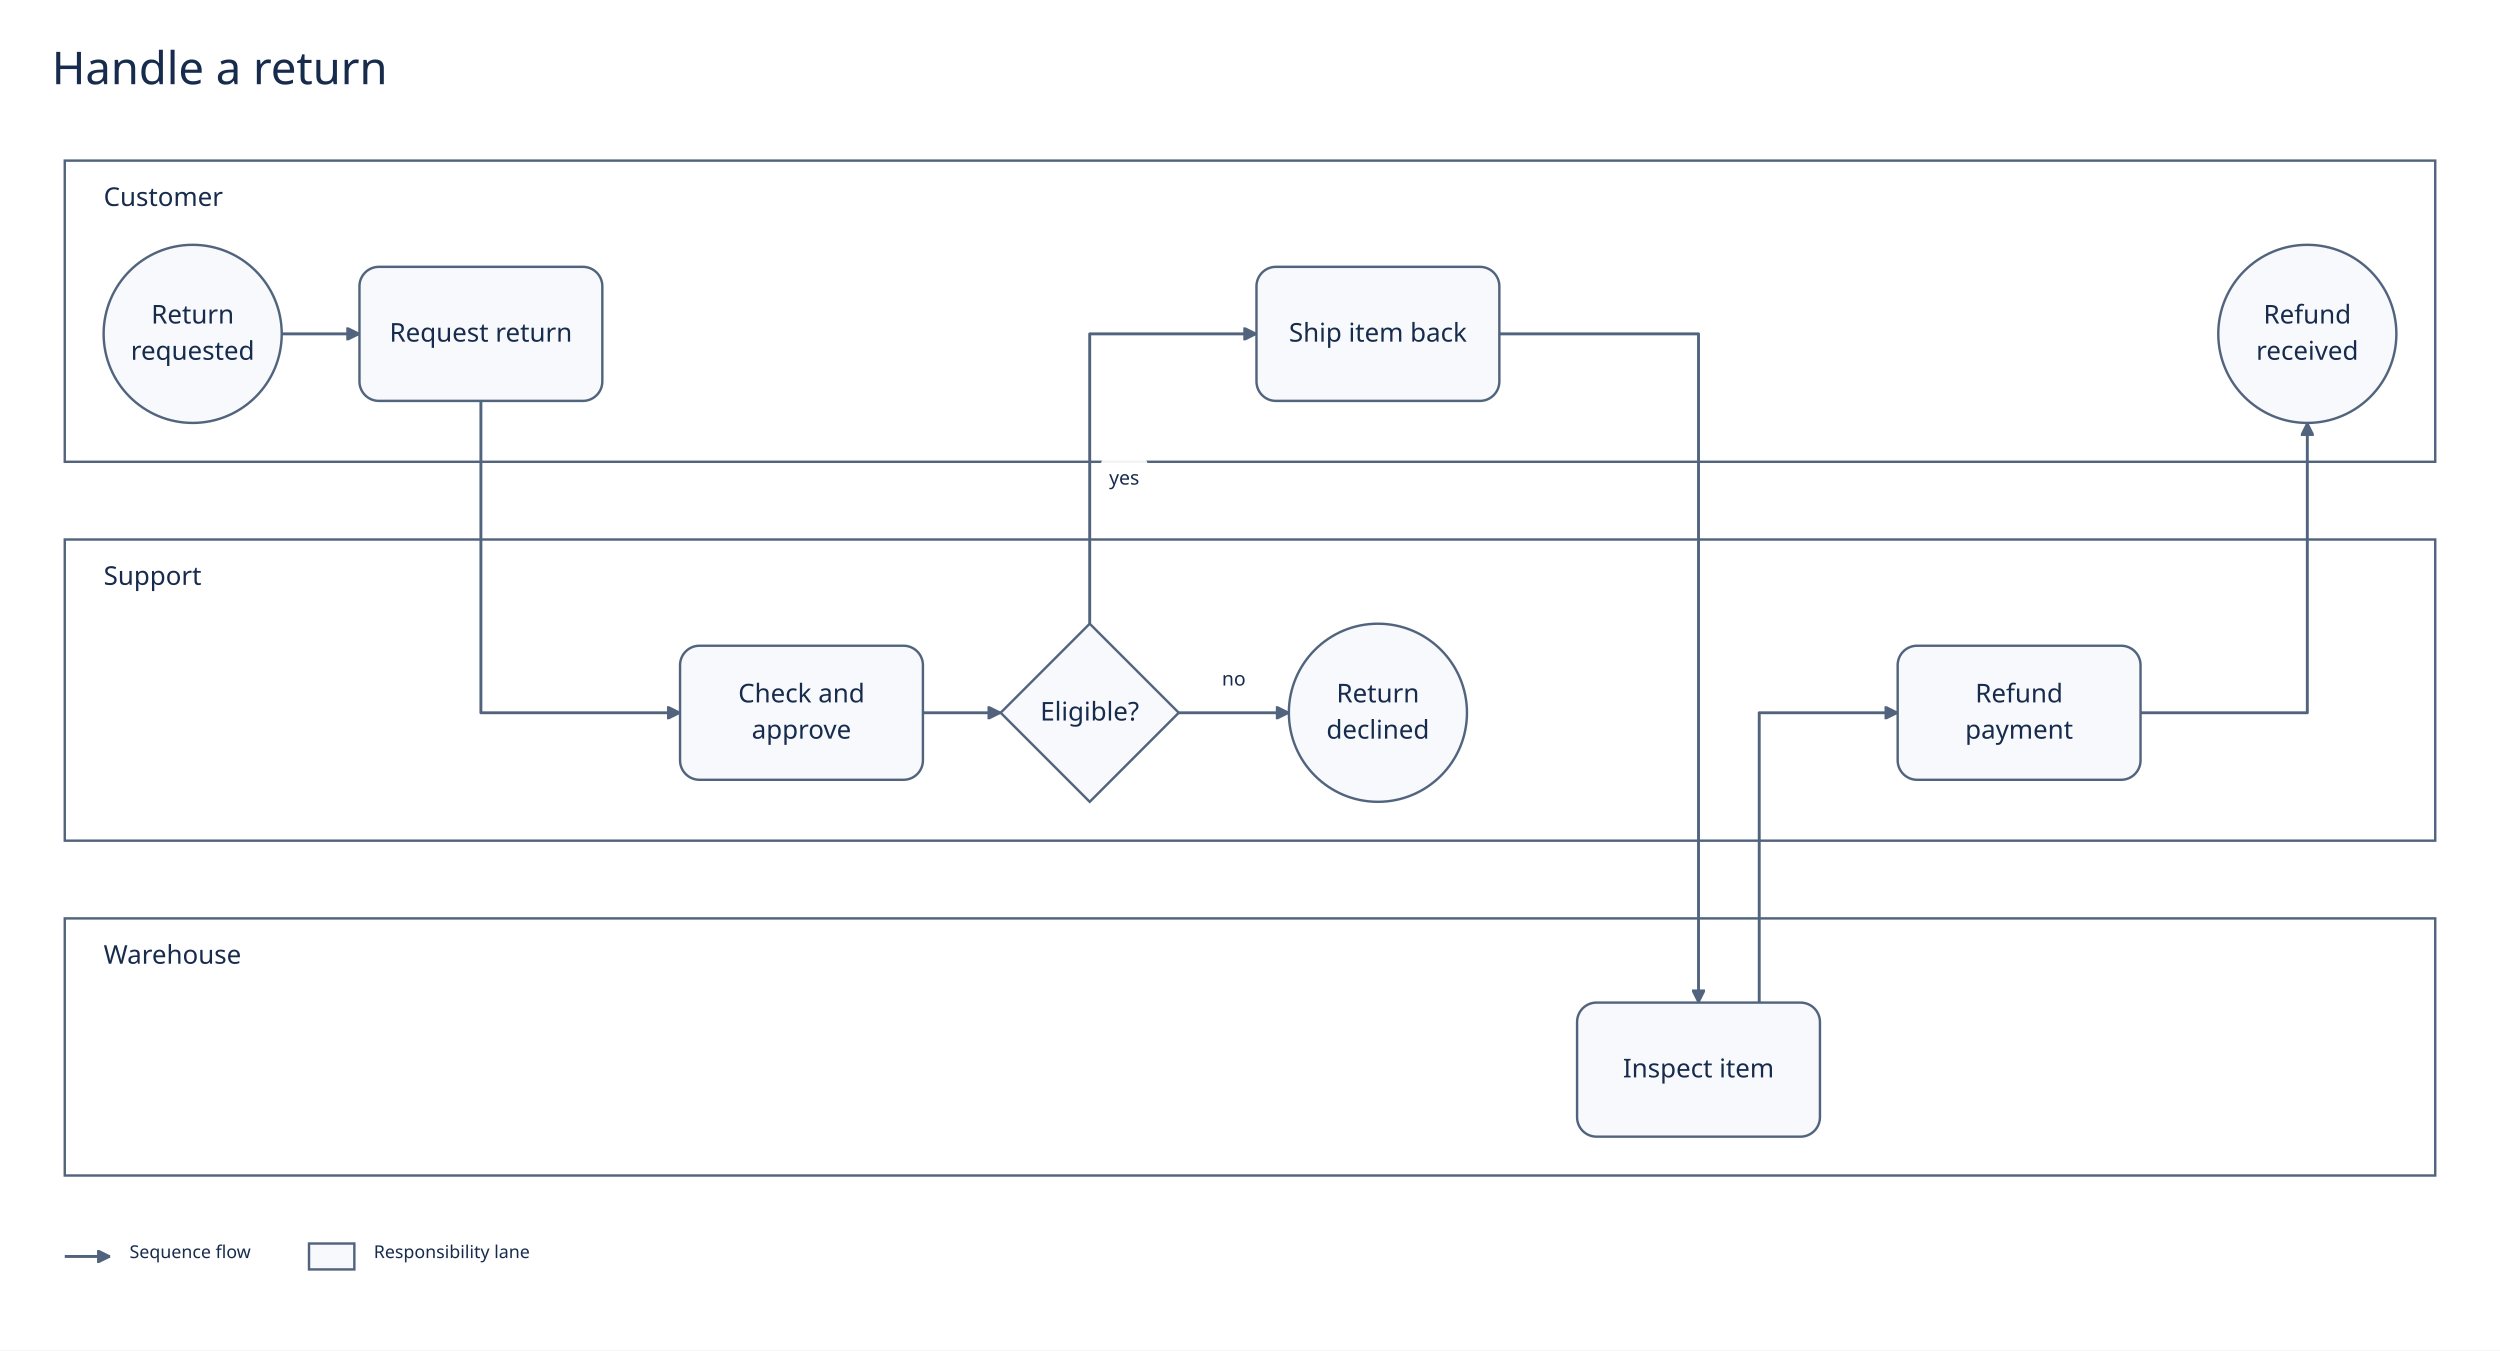
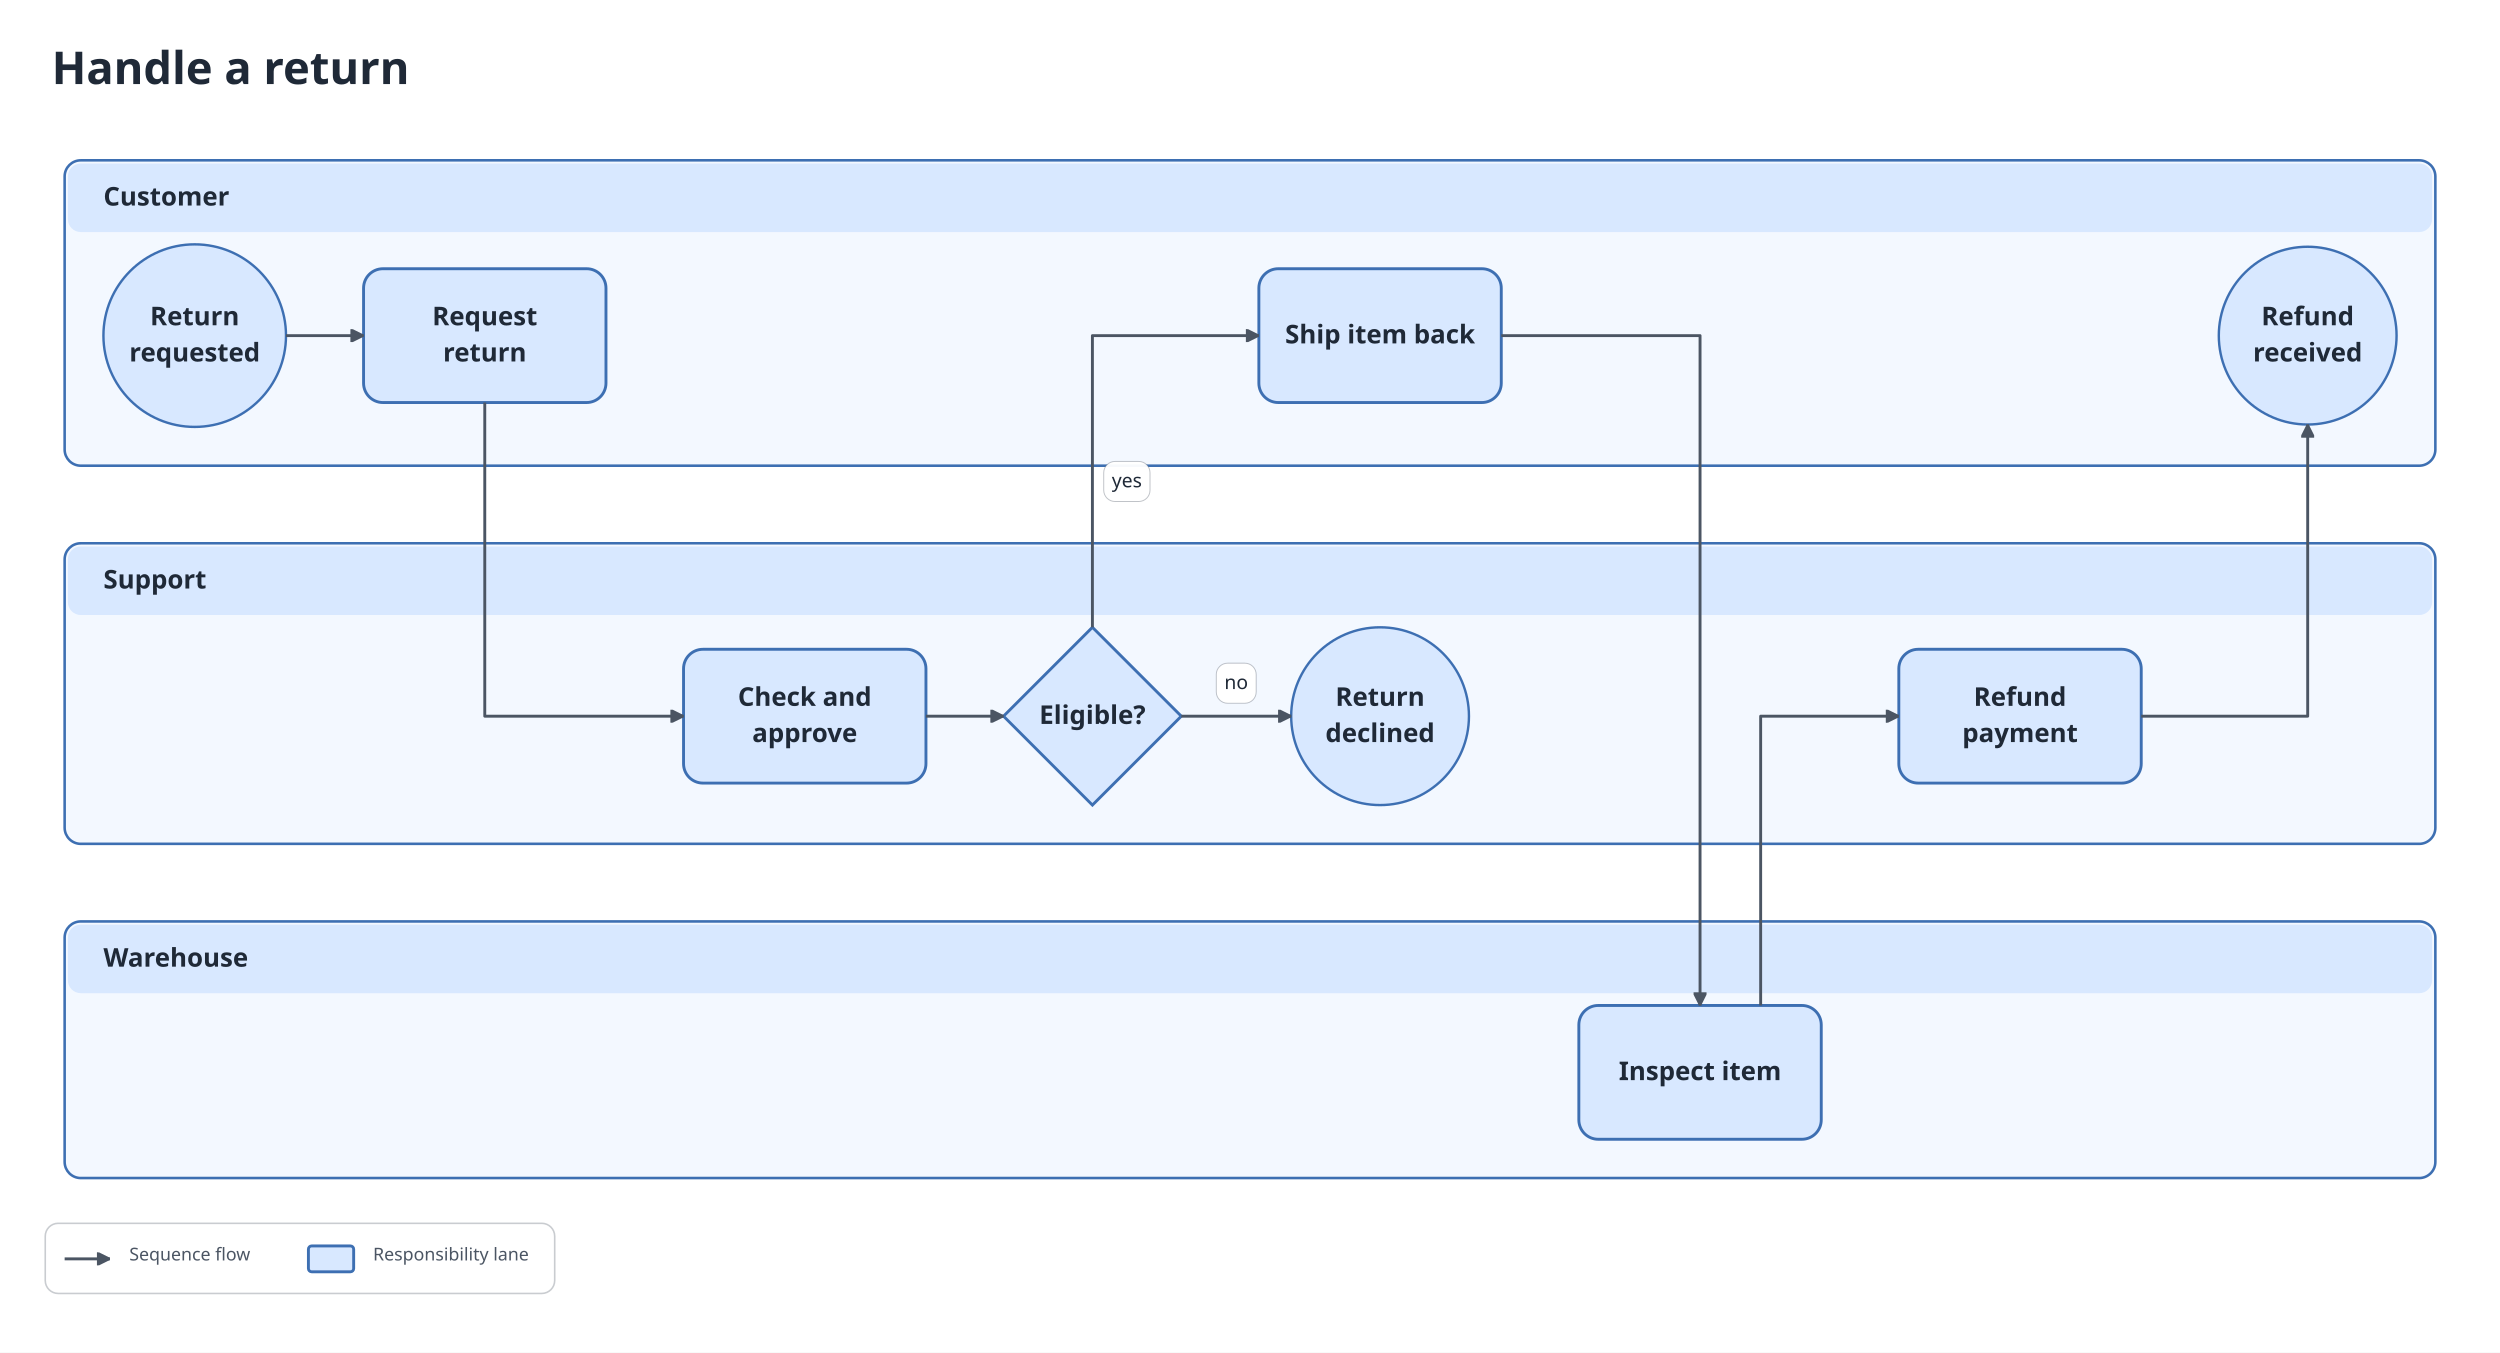
- <svg xmlns="http://www.w3.org/2000/svg" viewBox="0 0 1544 834" width="1544" height="834" lang="en" role="img" aria-labelledby="atlas-120f773fad01-document-title atlas-120f773fad01-document-desc" data-archatlas="0.1" data-measured-with="pillow">
+ <svg xmlns="http://www.w3.org/2000/svg" viewBox="0 0 1546.969 836.969" width="1546.969" height="836.969" lang="en" role="img" aria-labelledby="atlas-5d604addbf0d-document-title atlas-5d604addbf0d-document-desc" data-archatlas="0.1" data-measured-with="pillow">
  <defs>
-     <marker id="atlas-120f773fad01-marker-peer-arrow" viewBox="0 0 10 10" refX="10" refY="5" markerWidth="8" markerHeight="8" markerUnits="userSpaceOnUse" orient="auto-start-reverse">
-       <path d="M 0 0 L 10 5 L 0 10 Z" fill="#52647d" stroke="#52647d" stroke-width="1.5" />
+     <marker id="atlas-5d604addbf0d-marker-peer-arrow" viewBox="0 0 10 10" refX="10" refY="5" markerWidth="8" markerHeight="8" markerUnits="userSpaceOnUse" orient="auto-start-reverse">
+       <path d="M 0 0 L 10 5 L 0 10 Z" fill="#4B5563" stroke="#4B5563" stroke-width="1.5" />
    </marker>
-     <marker id="atlas-120f773fad01-marker-peer-circle" viewBox="0 0 10 10" refX="5" refY="5" markerWidth="8" markerHeight="8" markerUnits="userSpaceOnUse">
-       <circle cx="5" cy="5" r="3.5" fill="#ffffff" stroke="#52647d" stroke-width="1.5" />
+     <marker id="atlas-5d604addbf0d-marker-peer-circle" viewBox="0 0 10 10" refX="5" refY="5" markerWidth="8" markerHeight="8" markerUnits="userSpaceOnUse">
+       <circle cx="5" cy="5" r="3.5" fill="#ffffff" stroke="#4B5563" stroke-width="1.5" />
    </marker>
  </defs>
-   <rect width="1544" height="834" fill="#ffffff" data-role="canvas" />
-   <rect id="atlas-120f773fad01-shape-group-l_c" data-id="l_c" data-role="group" data-parent="" data-kind="lane" fill="#ffffff" stroke="#52647d" stroke-width="1.5" data-box="40 99.2 1464 186" x="40" y="99.2" width="1464" height="186" rx="0" />
-   <ellipse id="atlas-120f773fad01-shape-node-s" data-id="s" data-role="node" data-parent="l_c" data-kind="event" fill="#f7f9fc" stroke="#52647d" stroke-width="1.5" data-box="64 151.2 110 110" data-event-type="" cx="119" cy="206.2" rx="55" ry="55" />
-   <rect id="atlas-120f773fad01-shape-node-t1" data-id="t1" data-role="node" data-parent="l_c" data-kind="task" fill="#f7f9fc" stroke="#52647d" stroke-width="1.5" data-box="222 164.8 150 82.8" x="222" y="164.8" width="150" height="82.8" rx="12" />
-   <rect id="atlas-120f773fad01-shape-node-t4" data-id="t4" data-role="node" data-parent="l_c" data-kind="task" fill="#f7f9fc" stroke="#52647d" stroke-width="1.5" data-box="776 164.8 150 82.8" x="776" y="164.8" width="150" height="82.8" rx="12" />
-   <ellipse id="atlas-120f773fad01-shape-node-e1" data-id="e1" data-role="node" data-parent="l_c" data-kind="event" fill="#f7f9fc" stroke="#52647d" stroke-width="1.5" data-box="1370 151.2 110 110" data-event-type="" cx="1425" cy="206.2" rx="55" ry="55" />
-   <rect id="atlas-120f773fad01-shape-group-l_s" data-id="l_s" data-role="group" data-parent="" data-kind="lane" fill="#ffffff" stroke="#52647d" stroke-width="1.5" data-box="40 333.2 1464 186" x="40" y="333.2" width="1464" height="186" rx="0" />
-   <rect id="atlas-120f773fad01-shape-node-t2" data-id="t2" data-role="node" data-parent="l_s" data-kind="task" fill="#f7f9fc" stroke="#52647d" stroke-width="1.5" data-box="420 398.8 150 82.8" x="420" y="398.8" width="150" height="82.8" rx="12" />
-   <polygon id="atlas-120f773fad01-shape-node-gw" data-id="gw" data-role="node" data-parent="l_s" data-kind="gateway" fill="#f7f9fc" stroke="#52647d" stroke-width="1.5" data-box="618 385.2 110 110" points="673,385.2 728,440.2 673,495.2 618,440.2" />
-   <ellipse id="atlas-120f773fad01-shape-node-e2" data-id="e2" data-role="node" data-parent="l_s" data-kind="event" fill="#f7f9fc" stroke="#52647d" stroke-width="1.5" data-box="796 385.2 110 110" data-event-type="" cx="851" cy="440.2" rx="55" ry="55" />
-   <rect id="atlas-120f773fad01-shape-node-t6" data-id="t6" data-role="node" data-parent="l_s" data-kind="task" fill="#f7f9fc" stroke="#52647d" stroke-width="1.5" data-box="1172 398.8 150 82.8" x="1172" y="398.8" width="150" height="82.8" rx="12" />
-   <rect id="atlas-120f773fad01-shape-group-l_w" data-id="l_w" data-role="group" data-parent="" data-kind="lane" fill="#ffffff" stroke="#52647d" stroke-width="1.5" data-box="40 567.2 1464 158.8" x="40" y="567.2" width="1464" height="158.8" rx="0" />
-   <rect id="atlas-120f773fad01-shape-node-t5" data-id="t5" data-role="node" data-parent="l_w" data-kind="task" fill="#f7f9fc" stroke="#52647d" stroke-width="1.5" data-box="974 619.2 150 82.8" x="974" y="619.2" width="150" height="82.8" rx="12" />
-   <rect id="atlas-120f773fad01-shape-legend-swatch-__legend-swatch-1" data-id="__legend-swatch-1" data-role="legend-swatch" data-parent="" data-kind="component" fill="#f7f9fc" stroke="#52647d" stroke-width="1.5" data-box="190.844 768 28 16" x="190.844" y="768" width="28" height="16" rx="0" />
-   <polyline id="atlas-120f773fad01-edge-edge-1" data-id="edge-1" data-role="edge" data-from="s" data-to="t1" data-kind="call" points="174,206.2 222,206.2" fill="none" stroke="#52647d" stroke-width="1.8" stroke-linejoin="round" marker-end="url(#atlas-120f773fad01-marker-peer-arrow)" />
-   <polyline id="atlas-120f773fad01-edge-edge-2" data-id="edge-2" data-role="edge" data-from="t1" data-to="t2" data-kind="call" points="297,247.6 297,440.2 420,440.2" fill="none" stroke="#52647d" stroke-width="1.8" stroke-linejoin="round" marker-end="url(#atlas-120f773fad01-marker-peer-arrow)" />
-   <polyline id="atlas-120f773fad01-edge-edge-3" data-id="edge-3" data-role="edge" data-from="t2" data-to="gw" data-kind="call" points="570,440.2 586,440.2 586,440.2 618,440.2" fill="none" stroke="#52647d" stroke-width="1.8" stroke-linejoin="round" marker-end="url(#atlas-120f773fad01-marker-peer-arrow)" />
-   <polyline id="atlas-120f773fad01-edge-edge-4" data-id="edge-4" data-role="edge" data-from="gw" data-to="t4" data-kind="call" points="673,385.2 673,206.2 776,206.2" fill="none" stroke="#52647d" stroke-width="1.8" stroke-linejoin="round" marker-end="url(#atlas-120f773fad01-marker-peer-arrow)" />
-   <polyline id="atlas-120f773fad01-edge-edge-5" data-id="edge-5" data-role="edge" data-from="gw" data-to="e2" data-kind="call" points="728,440.2 796,440.2" fill="none" stroke="#52647d" stroke-width="1.8" stroke-linejoin="round" marker-end="url(#atlas-120f773fad01-marker-peer-arrow)" />
-   <polyline id="atlas-120f773fad01-edge-edge-6" data-id="edge-6" data-role="edge" data-from="t4" data-to="t5" data-kind="call" points="926,206.2 1049,206.2 1049,619.2" fill="none" stroke="#52647d" stroke-width="1.8" stroke-linejoin="round" marker-end="url(#atlas-120f773fad01-marker-peer-arrow)" />
-   <polyline id="atlas-120f773fad01-edge-edge-7" data-id="edge-7" data-role="edge" data-from="t5" data-to="t6" data-kind="call" points="1086.5,619.2 1086.5,440.2 1172,440.2" fill="none" stroke="#52647d" stroke-width="1.8" stroke-linejoin="round" marker-end="url(#atlas-120f773fad01-marker-peer-arrow)" />
-   <polyline id="atlas-120f773fad01-edge-edge-8" data-id="edge-8" data-role="edge" data-from="t6" data-to="e1" data-kind="call" points="1322,440.2 1425,440.2 1425,261.2" fill="none" stroke="#52647d" stroke-width="1.8" stroke-linejoin="round" marker-end="url(#atlas-120f773fad01-marker-peer-arrow)" />
-   <polyline id="atlas-120f773fad01-edge-legend-line-0" data-id="legend-line-0" data-role="edge" data-from="" data-to="" data-kind="legend" points="40,776 68,776" fill="none" stroke="#52647d" stroke-width="1.8" stroke-linejoin="round" marker-end="url(#atlas-120f773fad01-marker-peer-arrow)" />
-   <rect id="atlas-120f773fad01-shape-label-bg-__edge-4-background" data-id="__edge-4-background" data-role="label-bg" data-parent="edge-4" x="680" y="283.3" width="28.641" height="24.8" fill="#ffffff" fill-opacity="0.92" rx="3" />
-   <rect id="atlas-120f773fad01-shape-label-bg-__edge-5-background" data-id="__edge-5-background" data-role="label-bg" data-parent="edge-5" x="749.656" y="407.4" width="24.688" height="24.8" fill="#ffffff" fill-opacity="0.92" rx="3" />
-   <text id="atlas-120f773fad01-text-title-figure-title" data-id="figure-title" data-role="title" data-owner="" x="32" y="52" data-source="Handle a return" font-size="28" font-family="&quot;Noto Sans&quot;, &quot;DejaVu Sans&quot;, &quot;Liberation Sans&quot;, &quot;Noto Sans CJK SC&quot;, sans-serif" text-anchor="start" fill="#172b4d" data-text-box="32 24 207.312 39.2">
+   <rect width="1546.969" height="836.969" fill="#ffffff" data-role="canvas" />
+   <rect id="atlas-5d604addbf0d-shape-group-l_c" data-id="l_c" data-role="group" data-parent="" data-kind="lane" data-shape="card" fill="#F3F8FF" stroke="#3D6FB2" stroke-width="1.6" data-box="40 99.2 1466.969 188.969" x="40" y="99.2" width="1466.969" height="188.969" rx="10" />
+   <rect data-role="header-band" data-parent="l_c" x="42" y="101.2" width="1462.969" height="42.4" rx="8" fill="#D8E8FF" />
+   <ellipse id="atlas-5d604addbf0d-shape-node-s" data-id="s" data-role="node" data-parent="l_c" data-kind="event" data-shape="card" fill="#D8E8FF" stroke="#3D6FB2" stroke-width="1.5" data-box="64 151.2 112.969 112.969" data-event-type="" cx="120.484" cy="207.684" rx="56.484" ry="56.484" />
+   <rect id="atlas-5d604addbf0d-shape-node-t1" data-id="t1" data-role="node" data-parent="l_c" data-kind="task" data-shape="card" fill="#D8E8FF" stroke="#3D6FB2" stroke-width="1.8" data-box="224.969 166.284 150 82.8" x="224.969" y="166.284" width="150" height="82.8" rx="12" />
+   <rect id="atlas-5d604addbf0d-shape-node-t4" data-id="t4" data-role="node" data-parent="l_c" data-kind="task" data-shape="card" fill="#D8E8FF" stroke="#3D6FB2" stroke-width="1.8" data-box="778.969 166.284 150 82.8" x="778.969" y="166.284" width="150" height="82.8" rx="12" />
+   <ellipse id="atlas-5d604addbf0d-shape-node-e1" data-id="e1" data-role="node" data-parent="l_c" data-kind="event" data-shape="card" fill="#D8E8FF" stroke="#3D6FB2" stroke-width="1.5" data-box="1372.969 152.684 110 110" data-event-type="" cx="1427.969" cy="207.684" rx="55" ry="55" />
+   <rect id="atlas-5d604addbf0d-shape-group-l_s" data-id="l_s" data-role="group" data-parent="" data-kind="lane" data-shape="card" fill="#F3F8FF" stroke="#3D6FB2" stroke-width="1.6" data-box="40 336.169 1466.969 186" x="40" y="336.169" width="1466.969" height="186" rx="10" />
+   <rect data-role="header-band" data-parent="l_s" x="42" y="338.169" width="1462.969" height="42.4" rx="8" fill="#D8E8FF" />
+   <rect id="atlas-5d604addbf0d-shape-node-t2" data-id="t2" data-role="node" data-parent="l_s" data-kind="task" data-shape="card" fill="#D8E8FF" stroke="#3D6FB2" stroke-width="1.8" data-box="422.969 401.769 150 82.8" x="422.969" y="401.769" width="150" height="82.8" rx="12" />
+   <polygon id="atlas-5d604addbf0d-shape-node-gw" data-id="gw" data-role="node" data-parent="l_s" data-kind="gateway" data-shape="card" fill="#D8E8FF" stroke="#3D6FB2" stroke-width="1.8" data-box="620.969 388.169 110 110" points="675.969,388.169 730.969,443.169 675.969,498.169 620.969,443.169" />
+   <ellipse id="atlas-5d604addbf0d-shape-node-e2" data-id="e2" data-role="node" data-parent="l_s" data-kind="event" data-shape="card" fill="#D8E8FF" stroke="#3D6FB2" stroke-width="1.5" data-box="798.969 388.169 110 110" data-event-type="" cx="853.969" cy="443.169" rx="55" ry="55" />
+   <rect id="atlas-5d604addbf0d-shape-node-t6" data-id="t6" data-role="node" data-parent="l_s" data-kind="task" data-shape="card" fill="#D8E8FF" stroke="#3D6FB2" stroke-width="1.8" data-box="1174.969 401.769 150 82.8" x="1174.969" y="401.769" width="150" height="82.8" rx="12" />
+   <rect id="atlas-5d604addbf0d-shape-group-l_w" data-id="l_w" data-role="group" data-parent="" data-kind="lane" data-shape="card" fill="#F3F8FF" stroke="#3D6FB2" stroke-width="1.6" data-box="40 570.169 1466.969 158.8" x="40" y="570.169" width="1466.969" height="158.8" rx="10" />
+   <rect data-role="header-band" data-parent="l_w" x="42" y="572.169" width="1462.969" height="42.4" rx="8" fill="#D8E8FF" />
+   <rect id="atlas-5d604addbf0d-shape-node-t5" data-id="t5" data-role="node" data-parent="l_w" data-kind="task" data-shape="card" fill="#D8E8FF" stroke="#3D6FB2" stroke-width="1.8" data-box="976.969 622.169 150 82.8" x="976.969" y="622.169" width="150" height="82.8" rx="12" />
+   <rect id="atlas-5d604addbf0d-shape-legend-panel-__legend-panel" data-id="__legend-panel" data-role="legend-panel" data-parent="" data-kind="component" data-shape="card" fill="#ffffff" stroke="#4B5563" stroke-width="1" data-box="28 756.969 315.234 43.4" stroke-opacity="0.3" x="28" y="756.969" width="315.234" height="43.4" rx="8" />
+   <rect id="atlas-5d604addbf0d-shape-legend-swatch-__legend-swatch-1" data-id="__legend-swatch-1" data-role="legend-swatch" data-parent="" data-kind="component" data-shape="card" fill="#D8E8FF" stroke="#3D6FB2" stroke-width="1.8" data-box="190.844 770.969 28 16" x="190.844" y="770.969" width="28" height="16" rx="2" />
+   <polyline id="atlas-5d604addbf0d-edge-edge-1" data-id="edge-1" data-role="edge" data-from="s" data-to="t1" data-kind="call" points="176.969,207.684 224.969,207.684" fill="none" stroke="#4B5563" stroke-width="1.8" stroke-linejoin="round" marker-end="url(#atlas-5d604addbf0d-marker-peer-arrow)" />
+   <polyline id="atlas-5d604addbf0d-edge-edge-2" data-id="edge-2" data-role="edge" data-from="t1" data-to="t2" data-kind="call" points="299.969,249.084 299.969,443.169 422.969,443.169" fill="none" stroke="#4B5563" stroke-width="1.8" stroke-linejoin="round" marker-end="url(#atlas-5d604addbf0d-marker-peer-arrow)" />
+   <polyline id="atlas-5d604addbf0d-edge-edge-3" data-id="edge-3" data-role="edge" data-from="t2" data-to="gw" data-kind="call" points="572.969,443.169 588.969,443.169 588.969,443.169 620.969,443.169" fill="none" stroke="#4B5563" stroke-width="1.8" stroke-linejoin="round" marker-end="url(#atlas-5d604addbf0d-marker-peer-arrow)" />
+   <polyline id="atlas-5d604addbf0d-edge-edge-4" data-id="edge-4" data-role="edge" data-from="gw" data-to="t4" data-kind="call" points="675.969,388.169 675.969,207.684 778.969,207.684" fill="none" stroke="#4B5563" stroke-width="1.8" stroke-linejoin="round" marker-end="url(#atlas-5d604addbf0d-marker-peer-arrow)" />
+   <polyline id="atlas-5d604addbf0d-edge-edge-5" data-id="edge-5" data-role="edge" data-from="gw" data-to="e2" data-kind="call" points="730.969,443.169 798.969,443.169" fill="none" stroke="#4B5563" stroke-width="1.8" stroke-linejoin="round" marker-end="url(#atlas-5d604addbf0d-marker-peer-arrow)" />
+   <polyline id="atlas-5d604addbf0d-edge-edge-6" data-id="edge-6" data-role="edge" data-from="t4" data-to="t5" data-kind="call" points="928.969,207.684 1051.969,207.684 1051.969,622.169" fill="none" stroke="#4B5563" stroke-width="1.8" stroke-linejoin="round" marker-end="url(#atlas-5d604addbf0d-marker-peer-arrow)" />
+   <polyline id="atlas-5d604addbf0d-edge-edge-7" data-id="edge-7" data-role="edge" data-from="t5" data-to="t6" data-kind="call" points="1089.469,622.169 1089.469,443.169 1174.969,443.169" fill="none" stroke="#4B5563" stroke-width="1.8" stroke-linejoin="round" marker-end="url(#atlas-5d604addbf0d-marker-peer-arrow)" />
+   <polyline id="atlas-5d604addbf0d-edge-edge-8" data-id="edge-8" data-role="edge" data-from="t6" data-to="e1" data-kind="call" points="1324.969,443.169 1427.969,443.169 1427.969,262.684" fill="none" stroke="#4B5563" stroke-width="1.8" stroke-linejoin="round" marker-end="url(#atlas-5d604addbf0d-marker-peer-arrow)" />
+   <polyline id="atlas-5d604addbf0d-edge-legend-line-0" data-id="legend-line-0" data-role="edge" data-from="" data-to="" data-kind="legend" points="40,778.969 68,778.969" fill="none" stroke="#4B5563" stroke-width="1.8" stroke-linejoin="round" marker-end="url(#atlas-5d604addbf0d-marker-peer-arrow)" />
+   <rect id="atlas-5d604addbf0d-shape-label-bg-__edge-4-background" data-id="__edge-4-background" data-role="label-bg" data-parent="edge-4" x="682.969" y="285.527" width="28.641" height="24.8" fill="#ffffff" fill-opacity="0.96" rx="7" stroke="#4B5563" stroke-opacity="0.35" stroke-width="0.6" />
+   <rect id="atlas-5d604addbf0d-shape-label-bg-__edge-5-background" data-id="__edge-5-background" data-role="label-bg" data-parent="edge-5" x="752.625" y="410.369" width="24.688" height="24.8" fill="#ffffff" fill-opacity="0.96" rx="7" stroke="#4B5563" stroke-opacity="0.35" stroke-width="0.6" />
+   <text id="atlas-5d604addbf0d-text-title-figure-title" data-id="figure-title" data-role="title" data-owner="" x="32" y="52" data-source="Handle a return" font-size="28" font-family="&quot;Noto Sans&quot;, &quot;DejaVu Sans&quot;, &quot;Liberation Sans&quot;, &quot;Noto Sans CJK SC&quot;, sans-serif" font-weight="700" text-anchor="start" fill="#1F2937" data-text-box="32 24 221.359 39.2">
    <tspan x="32" y="52">
      <tspan font-family="Noto Sans" x="32">Handle</tspan>
-       <tspan font-family="Noto Sans" x="125.984"> </tspan>
-       <tspan font-family="Noto Sans" x="133.266">a</tspan>
-       <tspan font-family="Noto Sans" x="148.969"> </tspan>
-       <tspan font-family="Noto Sans" x="156.25">return</tspan>
+       <tspan font-family="Noto Sans" x="131.531"> </tspan>
+       <tspan font-family="Noto Sans" x="138.812">a</tspan>
+       <tspan font-family="Noto Sans" x="155.719"> </tspan>
+       <tspan font-family="Noto Sans" x="163">return</tspan>
    </tspan>
  </text>
-   <text id="atlas-120f773fad01-text-group-title-l_c-title" data-id="l_c-title" data-role="group-title" data-owner="l_c" x="64" y="127.2" data-source="Customer" font-size="16" font-family="&quot;Noto Sans&quot;, &quot;DejaVu Sans&quot;, &quot;Liberation Sans&quot;, &quot;Noto Sans CJK SC&quot;, sans-serif" text-anchor="start" fill="#172b4d" data-text-box="64 111.2 73.719 22.4">
+   <text id="atlas-5d604addbf0d-text-group-title-l_c-title" data-id="l_c-title" data-role="group-title" data-owner="l_c" x="64" y="127.2" data-source="Customer" font-size="16" font-family="&quot;Noto Sans&quot;, &quot;DejaVu Sans&quot;, &quot;Liberation Sans&quot;, &quot;Noto Sans CJK SC&quot;, sans-serif" font-weight="700" text-anchor="start" fill="#1F2937" data-text-box="64 111.2 77.938 22.4">
    <tspan x="64" y="127.2">
      <tspan font-family="Noto Sans" x="64">Customer</tspan>
    </tspan>
  </text>
-   <text id="atlas-120f773fad01-text-name-s-name" data-id="s-name" data-role="name" data-owner="s" x="119" y="199.8" data-source="Return requested" font-size="16" font-family="&quot;Noto Sans&quot;, &quot;DejaVu Sans&quot;, &quot;Liberation Sans&quot;, &quot;Noto Sans CJK SC&quot;, sans-serif" text-anchor="start" fill="#172b4d" data-text-box="80.797 183.8 76.406 44.8">
-     <tspan x="93.422" y="199.8">
-       <tspan font-family="Noto Sans" x="93.422">Return</tspan>
+   <text id="atlas-5d604addbf0d-text-name-s-name" data-id="s-name" data-role="name" data-owner="s" x="120.484" y="201.284" data-source="Return requested" font-size="16" font-family="&quot;Noto Sans&quot;, &quot;DejaVu Sans&quot;, &quot;Liberation Sans&quot;, &quot;Noto Sans CJK SC&quot;, sans-serif" font-weight="700" text-anchor="start" fill="#1F2937" data-text-box="80 185.284 80.969 44.8">
+     <tspan x="92.859" y="201.284">
+       <tspan font-family="Noto Sans" x="92.859">Return</tspan>
    </tspan>
-     <tspan x="80.797" y="222.2">
-       <tspan font-family="Noto Sans" x="80.797">requested</tspan>
+     <tspan x="80" y="223.684">
+       <tspan font-family="Noto Sans" x="80">requested</tspan>
    </tspan>
  </text>
-   <text id="atlas-120f773fad01-text-name-t1-name" data-id="t1-name" data-role="name" data-owner="t1" x="297" y="211" data-source="Request return" font-size="16" font-family="&quot;Noto Sans&quot;, &quot;DejaVu Sans&quot;, &quot;Liberation Sans&quot;, &quot;Noto Sans CJK SC&quot;, sans-serif" text-anchor="start" fill="#172b4d" data-text-box="240.578 195 112.844 22.4">
-     <tspan x="240.578" y="211">
-       <tspan font-family="Noto Sans" x="240.578">Request</tspan>
-       <tspan font-family="Noto Sans" x="301.766"> </tspan>
-       <tspan font-family="Noto Sans" x="305.922">return</tspan>
+   <text id="atlas-5d604addbf0d-text-name-t1-name" data-id="t1-name" data-role="name" data-owner="t1" x="299.969" y="201.284" data-source="Request return" font-size="16" font-family="&quot;Noto Sans&quot;, &quot;DejaVu Sans&quot;, &quot;Liberation Sans&quot;, &quot;Noto Sans CJK SC&quot;, sans-serif" font-weight="700" text-anchor="start" fill="#1F2937" data-text-box="267.469 185.284 65 44.8">
+     <tspan x="267.469" y="201.284">
+       <tspan font-family="Noto Sans" x="267.469">Request</tspan>
+     </tspan>
+     <tspan x="274.148" y="223.684">
+       <tspan font-family="Noto Sans" x="274.148">return</tspan>
    </tspan>
  </text>
-   <text id="atlas-120f773fad01-text-name-t4-name" data-id="t4-name" data-role="name" data-owner="t4" x="851" y="211" data-source="Ship item back" font-size="16" font-family="&quot;Noto Sans&quot;, &quot;DejaVu Sans&quot;, &quot;Liberation Sans&quot;, &quot;Noto Sans CJK SC&quot;, sans-serif" text-anchor="start" fill="#172b4d" data-text-box="796.055 195 109.891 22.4">
-     <tspan x="796.055" y="211">
-       <tspan font-family="Noto Sans" x="796.055">Ship</tspan>
-       <tspan font-family="Noto Sans" x="828.695"> </tspan>
-       <tspan font-family="Noto Sans" x="832.852">item</tspan>
-       <tspan font-family="Noto Sans" x="866.742"> </tspan>
-       <tspan font-family="Noto Sans" x="870.898">back</tspan>
+   <text id="atlas-5d604addbf0d-text-name-t4-name" data-id="t4-name" data-role="name" data-owner="t4" x="853.969" y="212.484" data-source="Ship item back" font-size="16" font-family="&quot;Noto Sans&quot;, &quot;DejaVu Sans&quot;, &quot;Liberation Sans&quot;, &quot;Noto Sans CJK SC&quot;, sans-serif" font-weight="700" text-anchor="start" fill="#1F2937" data-text-box="795.195 196.484 117.547 22.4">
+     <tspan x="795.195" y="212.484">
+       <tspan font-family="Noto Sans" x="795.195">Ship</tspan>
+       <tspan font-family="Noto Sans" x="829.523"> </tspan>
+       <tspan font-family="Noto Sans" x="833.68">item</tspan>
+       <tspan font-family="Noto Sans" x="870.664"> </tspan>
+       <tspan font-family="Noto Sans" x="874.82">back</tspan>
    </tspan>
  </text>
-   <text id="atlas-120f773fad01-text-name-e1-name" data-id="e1-name" data-role="name" data-owner="e1" x="1425" y="199.8" data-source="Refund received" font-size="16" font-family="&quot;Noto Sans&quot;, &quot;DejaVu Sans&quot;, &quot;Liberation Sans&quot;, &quot;Noto Sans CJK SC&quot;, sans-serif" text-anchor="start" fill="#172b4d" data-text-box="1393.414 183.8 63.172 44.8">
-     <tspan x="1397.945" y="199.8">
-       <tspan font-family="Noto Sans" x="1397.945">Refund</tspan>
+   <text id="atlas-5d604addbf0d-text-name-e1-name" data-id="e1-name" data-role="name" data-owner="e1" x="1427.969" y="201.284" data-source="Refund received" font-size="16" font-family="&quot;Noto Sans&quot;, &quot;DejaVu Sans&quot;, &quot;Liberation Sans&quot;, &quot;Noto Sans CJK SC&quot;, sans-serif" font-weight="700" text-anchor="start" fill="#1F2937" data-text-box="1394.148 185.284 67.641 44.8">
+     <tspan x="1399.289" y="201.284">
+       <tspan font-family="Noto Sans" x="1399.289">Refund</tspan>
    </tspan>
-     <tspan x="1393.414" y="222.2">
-       <tspan font-family="Noto Sans" x="1393.414">received</tspan>
+     <tspan x="1394.148" y="223.684">
+       <tspan font-family="Noto Sans" x="1394.148">received</tspan>
    </tspan>
  </text>
-   <text id="atlas-120f773fad01-text-group-title-l_s-title" data-id="l_s-title" data-role="group-title" data-owner="l_s" x="64" y="361.2" data-source="Support" font-size="16" font-family="&quot;Noto Sans&quot;, &quot;DejaVu Sans&quot;, &quot;Liberation Sans&quot;, &quot;Noto Sans CJK SC&quot;, sans-serif" text-anchor="start" fill="#172b4d" data-text-box="64 345.2 60.438 22.4">
-     <tspan x="64" y="361.2">
+   <text id="atlas-5d604addbf0d-text-group-title-l_s-title" data-id="l_s-title" data-role="group-title" data-owner="l_s" x="64" y="364.169" data-source="Support" font-size="16" font-family="&quot;Noto Sans&quot;, &quot;DejaVu Sans&quot;, &quot;Liberation Sans&quot;, &quot;Noto Sans CJK SC&quot;, sans-serif" font-weight="700" text-anchor="start" fill="#1F2937" data-text-box="64 348.169 63.688 22.4">
+     <tspan x="64" y="364.169">
      <tspan font-family="Noto Sans" x="64">Support</tspan>
    </tspan>
  </text>
-   <text id="atlas-120f773fad01-text-name-t2-name" data-id="t2-name" data-role="name" data-owner="t2" x="495" y="433.8" data-source="Check and approve" font-size="16" font-family="&quot;Noto Sans&quot;, &quot;DejaVu Sans&quot;, &quot;Liberation Sans&quot;, &quot;Noto Sans CJK SC&quot;, sans-serif" text-anchor="start" fill="#172b4d" data-text-box="455.938 417.8 78.125 44.8">
-     <tspan x="455.938" y="433.8">
-       <tspan font-family="Noto Sans" x="455.938">Check</tspan>
-       <tspan font-family="Noto Sans" x="501.203"> </tspan>
-       <tspan font-family="Noto Sans" x="505.359">and</tspan>
+   <text id="atlas-5d604addbf0d-text-name-t2-name" data-id="t2-name" data-role="name" data-owner="t2" x="497.969" y="436.769" data-source="Check and approve" font-size="16" font-family="&quot;Noto Sans&quot;, &quot;DejaVu Sans&quot;, &quot;Liberation Sans&quot;, &quot;Noto Sans CJK SC&quot;, sans-serif" font-weight="700" text-anchor="start" fill="#1F2937" data-text-box="456.594 420.769 82.75 44.8">
+     <tspan x="456.594" y="436.769">
+       <tspan font-family="Noto Sans" x="456.594">Check</tspan>
+       <tspan font-family="Noto Sans" x="504.891"> </tspan>
+       <tspan font-family="Noto Sans" x="509.047">and</tspan>
    </tspan>
-     <tspan x="464.258" y="456.2">
-       <tspan font-family="Noto Sans" x="464.258">approve</tspan>
+     <tspan x="465.461" y="459.169">
+       <tspan font-family="Noto Sans" x="465.461">approve</tspan>
    </tspan>
  </text>
-   <text id="atlas-120f773fad01-text-name-gw-name" data-id="gw-name" data-role="name" data-owner="gw" x="673" y="445" data-source="Eligible?" font-size="16" font-family="&quot;Noto Sans&quot;, &quot;DejaVu Sans&quot;, &quot;Liberation Sans&quot;, &quot;Noto Sans CJK SC&quot;, sans-serif" text-anchor="start" fill="#172b4d" data-text-box="642.477 429 61.047 22.4">
-     <tspan x="642.477" y="445">
-       <tspan font-family="Noto Sans" x="642.477">Eligible?</tspan>
+   <text id="atlas-5d604addbf0d-text-name-gw-name" data-id="gw-name" data-role="name" data-owner="gw" x="675.969" y="447.969" data-source="Eligible?" font-size="16" font-family="&quot;Noto Sans&quot;, &quot;DejaVu Sans&quot;, &quot;Liberation Sans&quot;, &quot;Noto Sans CJK SC&quot;, sans-serif" font-weight="700" text-anchor="start" fill="#1F2937" data-text-box="643.078 431.969 65.781 22.4">
+     <tspan x="643.078" y="447.969">
+       <tspan font-family="Noto Sans" x="643.078">Eligible?</tspan>
    </tspan>
  </text>
-   <text id="atlas-120f773fad01-text-name-e2-name" data-id="e2-name" data-role="name" data-owner="e2" x="851" y="433.8" data-source="Return declined" font-size="16" font-family="&quot;Noto Sans&quot;, &quot;DejaVu Sans&quot;, &quot;Liberation Sans&quot;, &quot;Noto Sans CJK SC&quot;, sans-serif" text-anchor="start" fill="#172b4d" data-text-box="819.211 417.8 63.578 44.8">
-     <tspan x="825.422" y="433.8">
-       <tspan font-family="Noto Sans" x="825.422">Return</tspan>
+   <text id="atlas-5d604addbf0d-text-name-e2-name" data-id="e2-name" data-role="name" data-owner="e2" x="853.969" y="436.769" data-source="Return declined" font-size="16" font-family="&quot;Noto Sans&quot;, &quot;DejaVu Sans&quot;, &quot;Liberation Sans&quot;, &quot;Noto Sans CJK SC&quot;, sans-serif" font-weight="700" text-anchor="start" fill="#1F2937" data-text-box="820.148 420.769 67.641 44.8">
+     <tspan x="826.344" y="436.769">
+       <tspan font-family="Noto Sans" x="826.344">Return</tspan>
    </tspan>
-     <tspan x="819.211" y="456.2">
-       <tspan font-family="Noto Sans" x="819.211">declined</tspan>
+     <tspan x="820.148" y="459.169">
+       <tspan font-family="Noto Sans" x="820.148">declined</tspan>
    </tspan>
  </text>
-   <text id="atlas-120f773fad01-text-name-t6-name" data-id="t6-name" data-role="name" data-owner="t6" x="1247" y="433.8" data-source="Refund payment" font-size="16" font-family="&quot;Noto Sans&quot;, &quot;DejaVu Sans&quot;, &quot;Liberation Sans&quot;, &quot;Noto Sans CJK SC&quot;, sans-serif" text-anchor="start" fill="#172b4d" data-text-box="1213.688 417.8 66.625 44.8">
-     <tspan x="1219.945" y="433.8">
-       <tspan font-family="Noto Sans" x="1219.945">Refund</tspan>
+   <text id="atlas-5d604addbf0d-text-name-t6-name" data-id="t6-name" data-role="name" data-owner="t6" x="1249.969" y="436.769" data-source="Refund payment" font-size="16" font-family="&quot;Noto Sans&quot;, &quot;DejaVu Sans&quot;, &quot;Liberation Sans&quot;, &quot;Noto Sans CJK SC&quot;, sans-serif" font-weight="700" text-anchor="start" fill="#1F2937" data-text-box="1214.211 420.769 71.516 44.8">
+     <tspan x="1221.289" y="436.769">
+       <tspan font-family="Noto Sans" x="1221.289">Refund</tspan>
    </tspan>
-     <tspan x="1213.688" y="456.2">
-       <tspan font-family="Noto Sans" x="1213.688">payment</tspan>
+     <tspan x="1214.211" y="459.169">
+       <tspan font-family="Noto Sans" x="1214.211">payment</tspan>
    </tspan>
  </text>
-   <text id="atlas-120f773fad01-text-group-title-l_w-title" data-id="l_w-title" data-role="group-title" data-owner="l_w" x="64" y="595.2" data-source="Warehouse" font-size="16" font-family="&quot;Noto Sans&quot;, &quot;DejaVu Sans&quot;, &quot;Liberation Sans&quot;, &quot;Noto Sans CJK SC&quot;, sans-serif" text-anchor="start" fill="#172b4d" data-text-box="64 579.2 85.016 22.4">
-     <tspan x="64" y="595.2">
+   <text id="atlas-5d604addbf0d-text-group-title-l_w-title" data-id="l_w-title" data-role="group-title" data-owner="l_w" x="64" y="598.169" data-source="Warehouse" font-size="16" font-family="&quot;Noto Sans&quot;, &quot;DejaVu Sans&quot;, &quot;Liberation Sans&quot;, &quot;Noto Sans CJK SC&quot;, sans-serif" font-weight="700" text-anchor="start" fill="#1F2937" data-text-box="64 582.169 89.562 22.4">
+     <tspan x="64" y="598.169">
      <tspan font-family="Noto Sans" x="64">Warehouse</tspan>
    </tspan>
  </text>
-   <text id="atlas-120f773fad01-text-name-t5-name" data-id="t5-name" data-role="name" data-owner="t5" x="1049" y="665.4" data-source="Inspect item" font-size="16" font-family="&quot;Noto Sans&quot;, &quot;DejaVu Sans&quot;, &quot;Liberation Sans&quot;, &quot;Noto Sans CJK SC&quot;, sans-serif" text-anchor="start" fill="#172b4d" data-text-box="1002.32 649.4 93.359 22.4">
-     <tspan x="1002.32" y="665.4">
-       <tspan font-family="Noto Sans" x="1002.32">Inspect</tspan>
-       <tspan font-family="Noto Sans" x="1057.633"> </tspan>
-       <tspan font-family="Noto Sans" x="1061.789">item</tspan>
+   <text id="atlas-5d604addbf0d-text-name-t5-name" data-id="t5-name" data-role="name" data-owner="t5" x="1051.969" y="668.369" data-source="Inspect item" font-size="16" font-family="&quot;Noto Sans&quot;, &quot;DejaVu Sans&quot;, &quot;Liberation Sans&quot;, &quot;Noto Sans CJK SC&quot;, sans-serif" font-weight="700" text-anchor="start" fill="#1F2937" data-text-box="1001.688 652.369 100.562 22.4">
+     <tspan x="1001.688" y="668.369">
+       <tspan font-family="Noto Sans" x="1001.688">Inspect</tspan>
+       <tspan font-family="Noto Sans" x="1061.109"> </tspan>
+       <tspan font-family="Noto Sans" x="1065.266">item</tspan>
    </tspan>
  </text>
-   <text id="atlas-120f773fad01-text-edge-label-edge-4-label" data-id="edge-4-label" data-role="edge-label" data-owner="edge-4" x="694.32" y="299.3" data-source="yes" font-size="12" font-family="&quot;Noto Sans&quot;, &quot;DejaVu Sans&quot;, &quot;Liberation Sans&quot;, &quot;Noto Sans CJK SC&quot;, sans-serif" text-anchor="start" fill="#172b4d" data-text-box="685 287.3 18.641 16.8">
-     <tspan x="685" y="299.3">
-       <tspan font-family="Noto Sans" x="685">yes</tspan>
+   <text id="atlas-5d604addbf0d-text-edge-label-edge-4-label" data-id="edge-4-label" data-role="edge-label" data-owner="edge-4" x="697.289" y="301.527" data-source="yes" font-size="12" font-family="&quot;Noto Sans&quot;, &quot;DejaVu Sans&quot;, &quot;Liberation Sans&quot;, &quot;Noto Sans CJK SC&quot;, sans-serif" font-weight="400" text-anchor="start" fill="#1F2937" data-text-box="687.969 289.527 18.641 16.8">
+     <tspan x="687.969" y="301.527">
+       <tspan font-family="Noto Sans" x="687.969">yes</tspan>
    </tspan>
  </text>
-   <text id="atlas-120f773fad01-text-edge-label-edge-5-label" data-id="edge-5-label" data-role="edge-label" data-owner="edge-5" x="762" y="423.4" data-source="no" font-size="12" font-family="&quot;Noto Sans&quot;, &quot;DejaVu Sans&quot;, &quot;Liberation Sans&quot;, &quot;Noto Sans CJK SC&quot;, sans-serif" text-anchor="start" fill="#172b4d" data-text-box="754.656 411.4 14.688 16.8">
-     <tspan x="754.656" y="423.4">
-       <tspan font-family="Noto Sans" x="754.656">no</tspan>
+   <text id="atlas-5d604addbf0d-text-edge-label-edge-5-label" data-id="edge-5-label" data-role="edge-label" data-owner="edge-5" x="764.969" y="426.369" data-source="no" font-size="12" font-family="&quot;Noto Sans&quot;, &quot;DejaVu Sans&quot;, &quot;Liberation Sans&quot;, &quot;Noto Sans CJK SC&quot;, sans-serif" font-weight="400" text-anchor="start" fill="#1F2937" data-text-box="757.625 414.369 14.688 16.8">
+     <tspan x="757.625" y="426.369">
+       <tspan font-family="Noto Sans" x="757.625">no</tspan>
    </tspan>
  </text>
-   <text id="atlas-120f773fad01-text-legend-legend-0" data-id="legend-0" data-role="legend" data-owner="" x="80" y="777" data-source="Sequence flow" font-size="11" font-family="&quot;Noto Sans&quot;, &quot;DejaVu Sans&quot;, &quot;Liberation Sans&quot;, &quot;Noto Sans CJK SC&quot;, sans-serif" text-anchor="start" fill="#172b4d" data-text-box="80 766 74.844 15.4">
-     <tspan x="80" y="777">
+   <text id="atlas-5d604addbf0d-text-legend-legend-0" data-id="legend-0" data-role="legend" data-owner="" x="80" y="779.969" data-source="Sequence flow" font-size="11" font-family="&quot;Noto Sans&quot;, &quot;DejaVu Sans&quot;, &quot;Liberation Sans&quot;, &quot;Noto Sans CJK SC&quot;, sans-serif" font-weight="400" text-anchor="start" fill="#4B5563" data-text-box="80 768.969 74.844 15.4">
+     <tspan x="80" y="779.969">
      <tspan font-family="Noto Sans" x="80">Sequence</tspan>
      <tspan font-family="Noto Sans" x="130.281"> </tspan>
      <tspan font-family="Noto Sans" x="133.141">flow</tspan>
    </tspan>
  </text>
-   <text id="atlas-120f773fad01-text-legend-legend-1" data-id="legend-1" data-role="legend" data-owner="" x="230.844" y="777" data-source="Responsibility lane" font-size="11" font-family="&quot;Noto Sans&quot;, &quot;DejaVu Sans&quot;, &quot;Liberation Sans&quot;, &quot;Noto Sans CJK SC&quot;, sans-serif" text-anchor="start" fill="#172b4d" data-text-box="230.844 766 96.391 15.4">
-     <tspan x="230.844" y="777">
+   <text id="atlas-5d604addbf0d-text-legend-legend-1" data-id="legend-1" data-role="legend" data-owner="" x="230.844" y="779.969" data-source="Responsibility lane" font-size="11" font-family="&quot;Noto Sans&quot;, &quot;DejaVu Sans&quot;, &quot;Liberation Sans&quot;, &quot;Noto Sans CJK SC&quot;, sans-serif" font-weight="400" text-anchor="start" fill="#4B5563" data-text-box="230.844 768.969 96.391 15.4">
+     <tspan x="230.844" y="779.969">
      <tspan font-family="Noto Sans" x="230.844">Responsibility</tspan>
      <tspan font-family="Noto Sans" x="302.359"> </tspan>
      <tspan font-family="Noto Sans" x="305.219">lane</tspan>
    </tspan>
  </text>
</svg>
